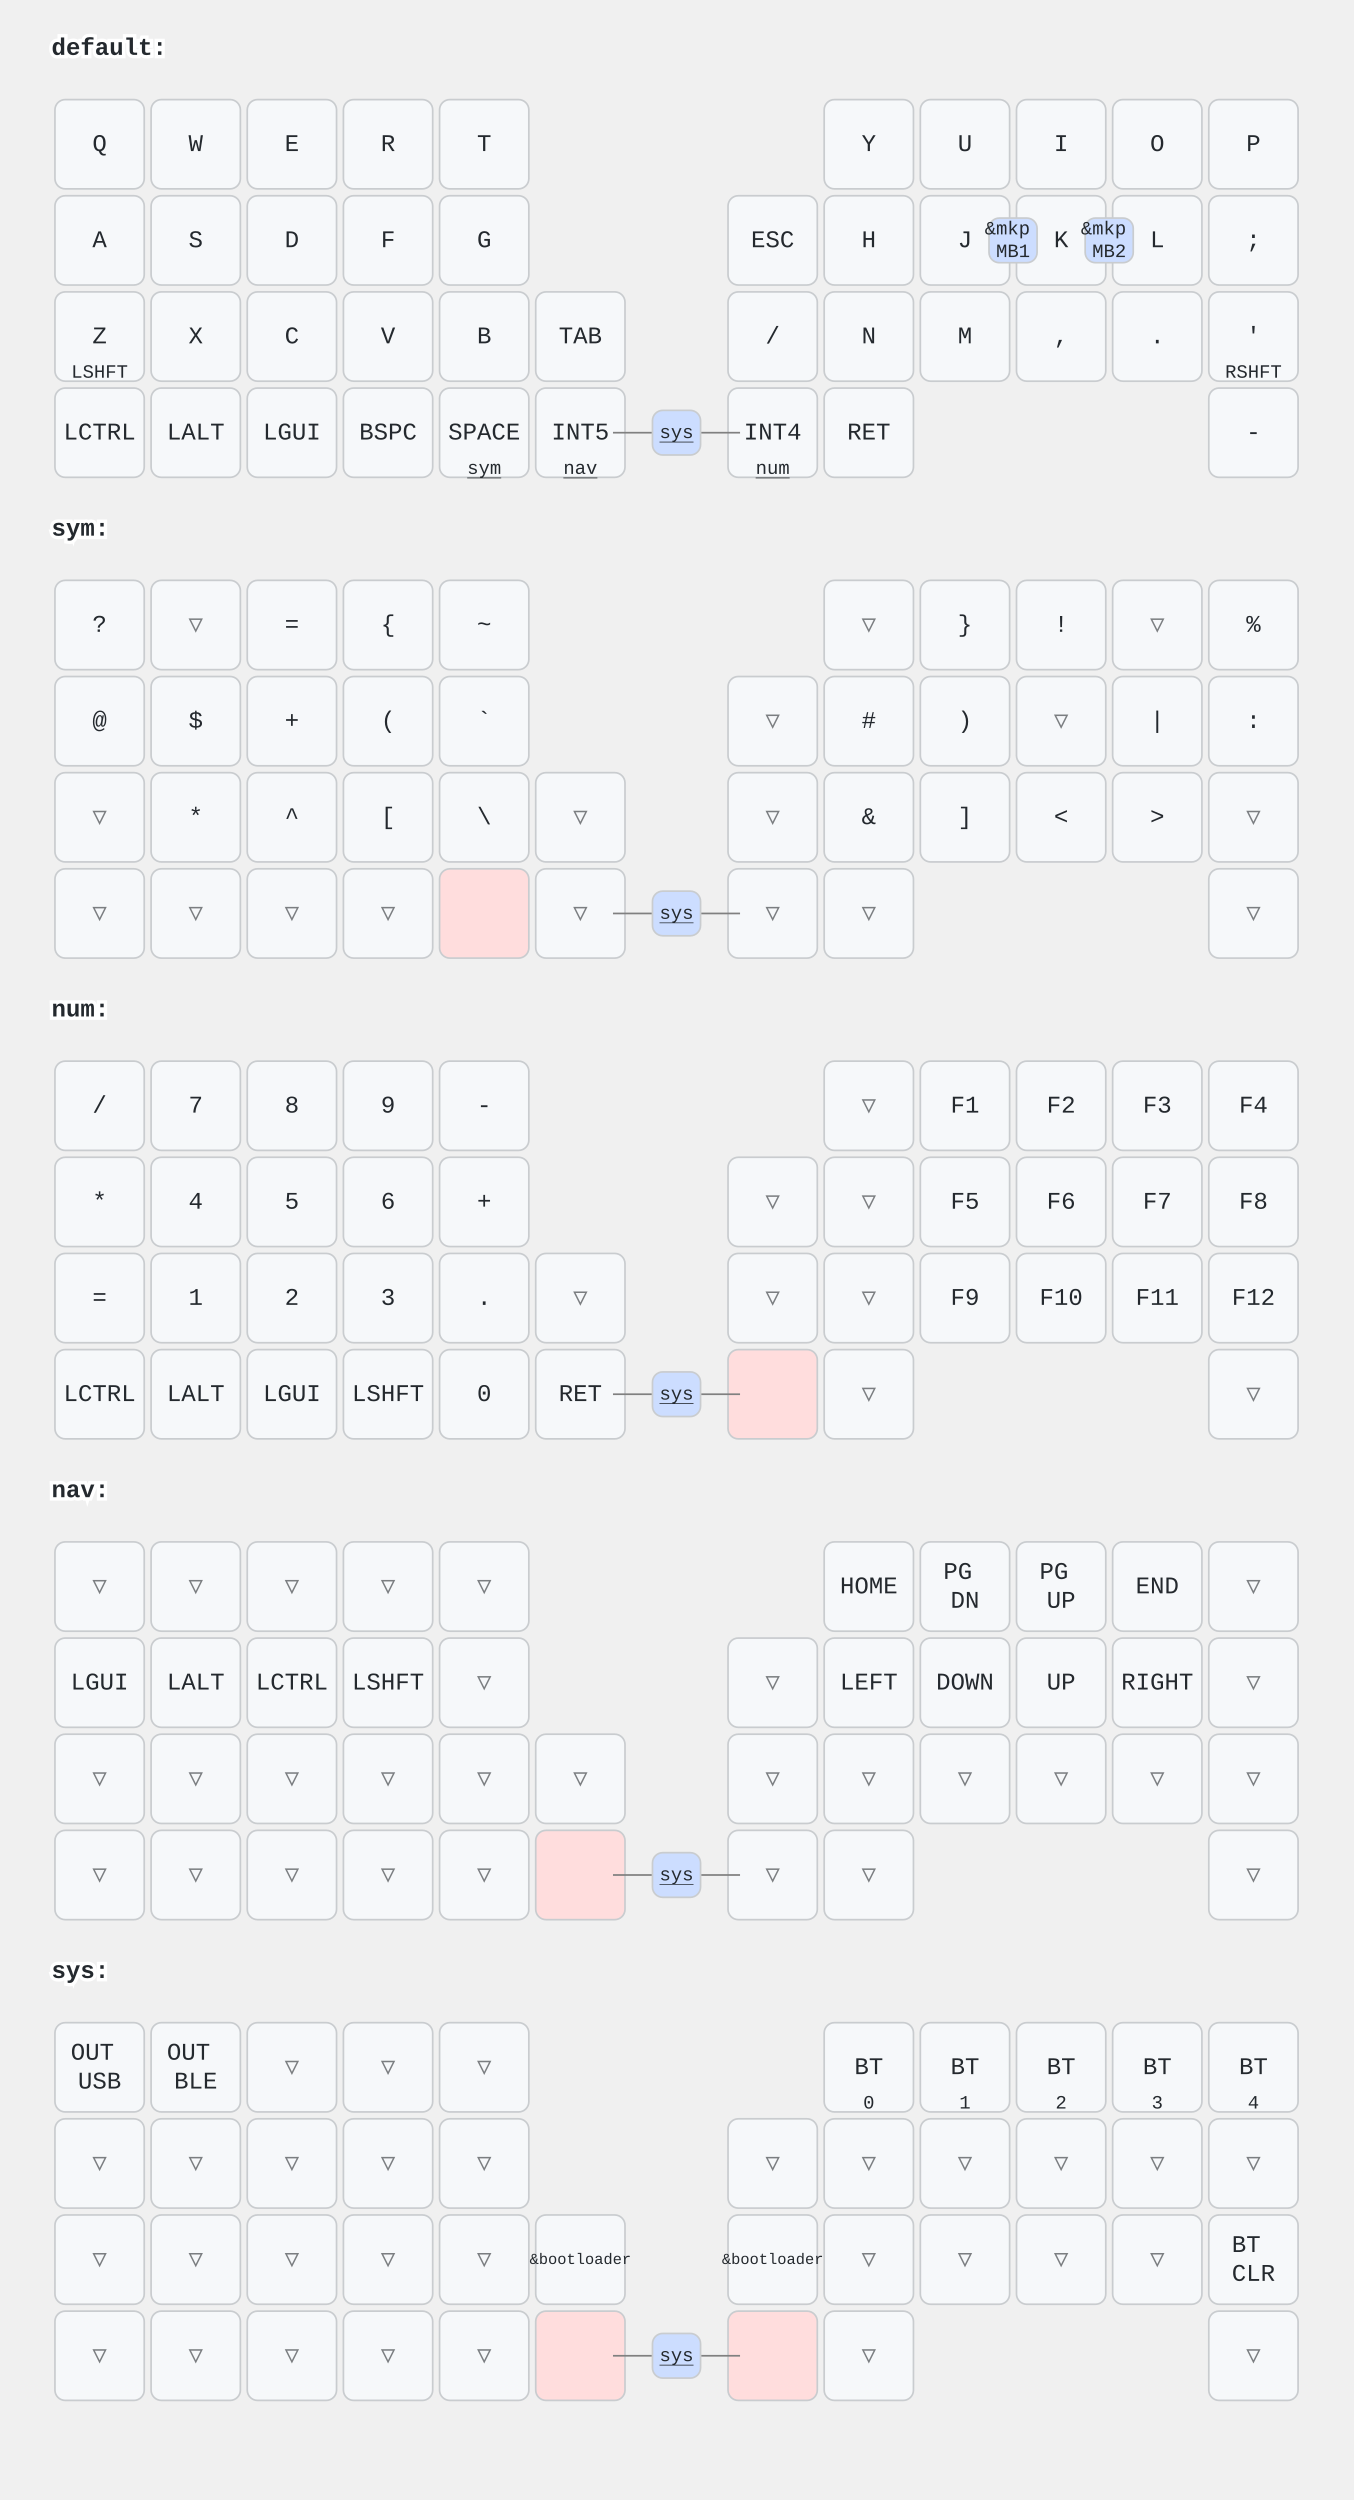
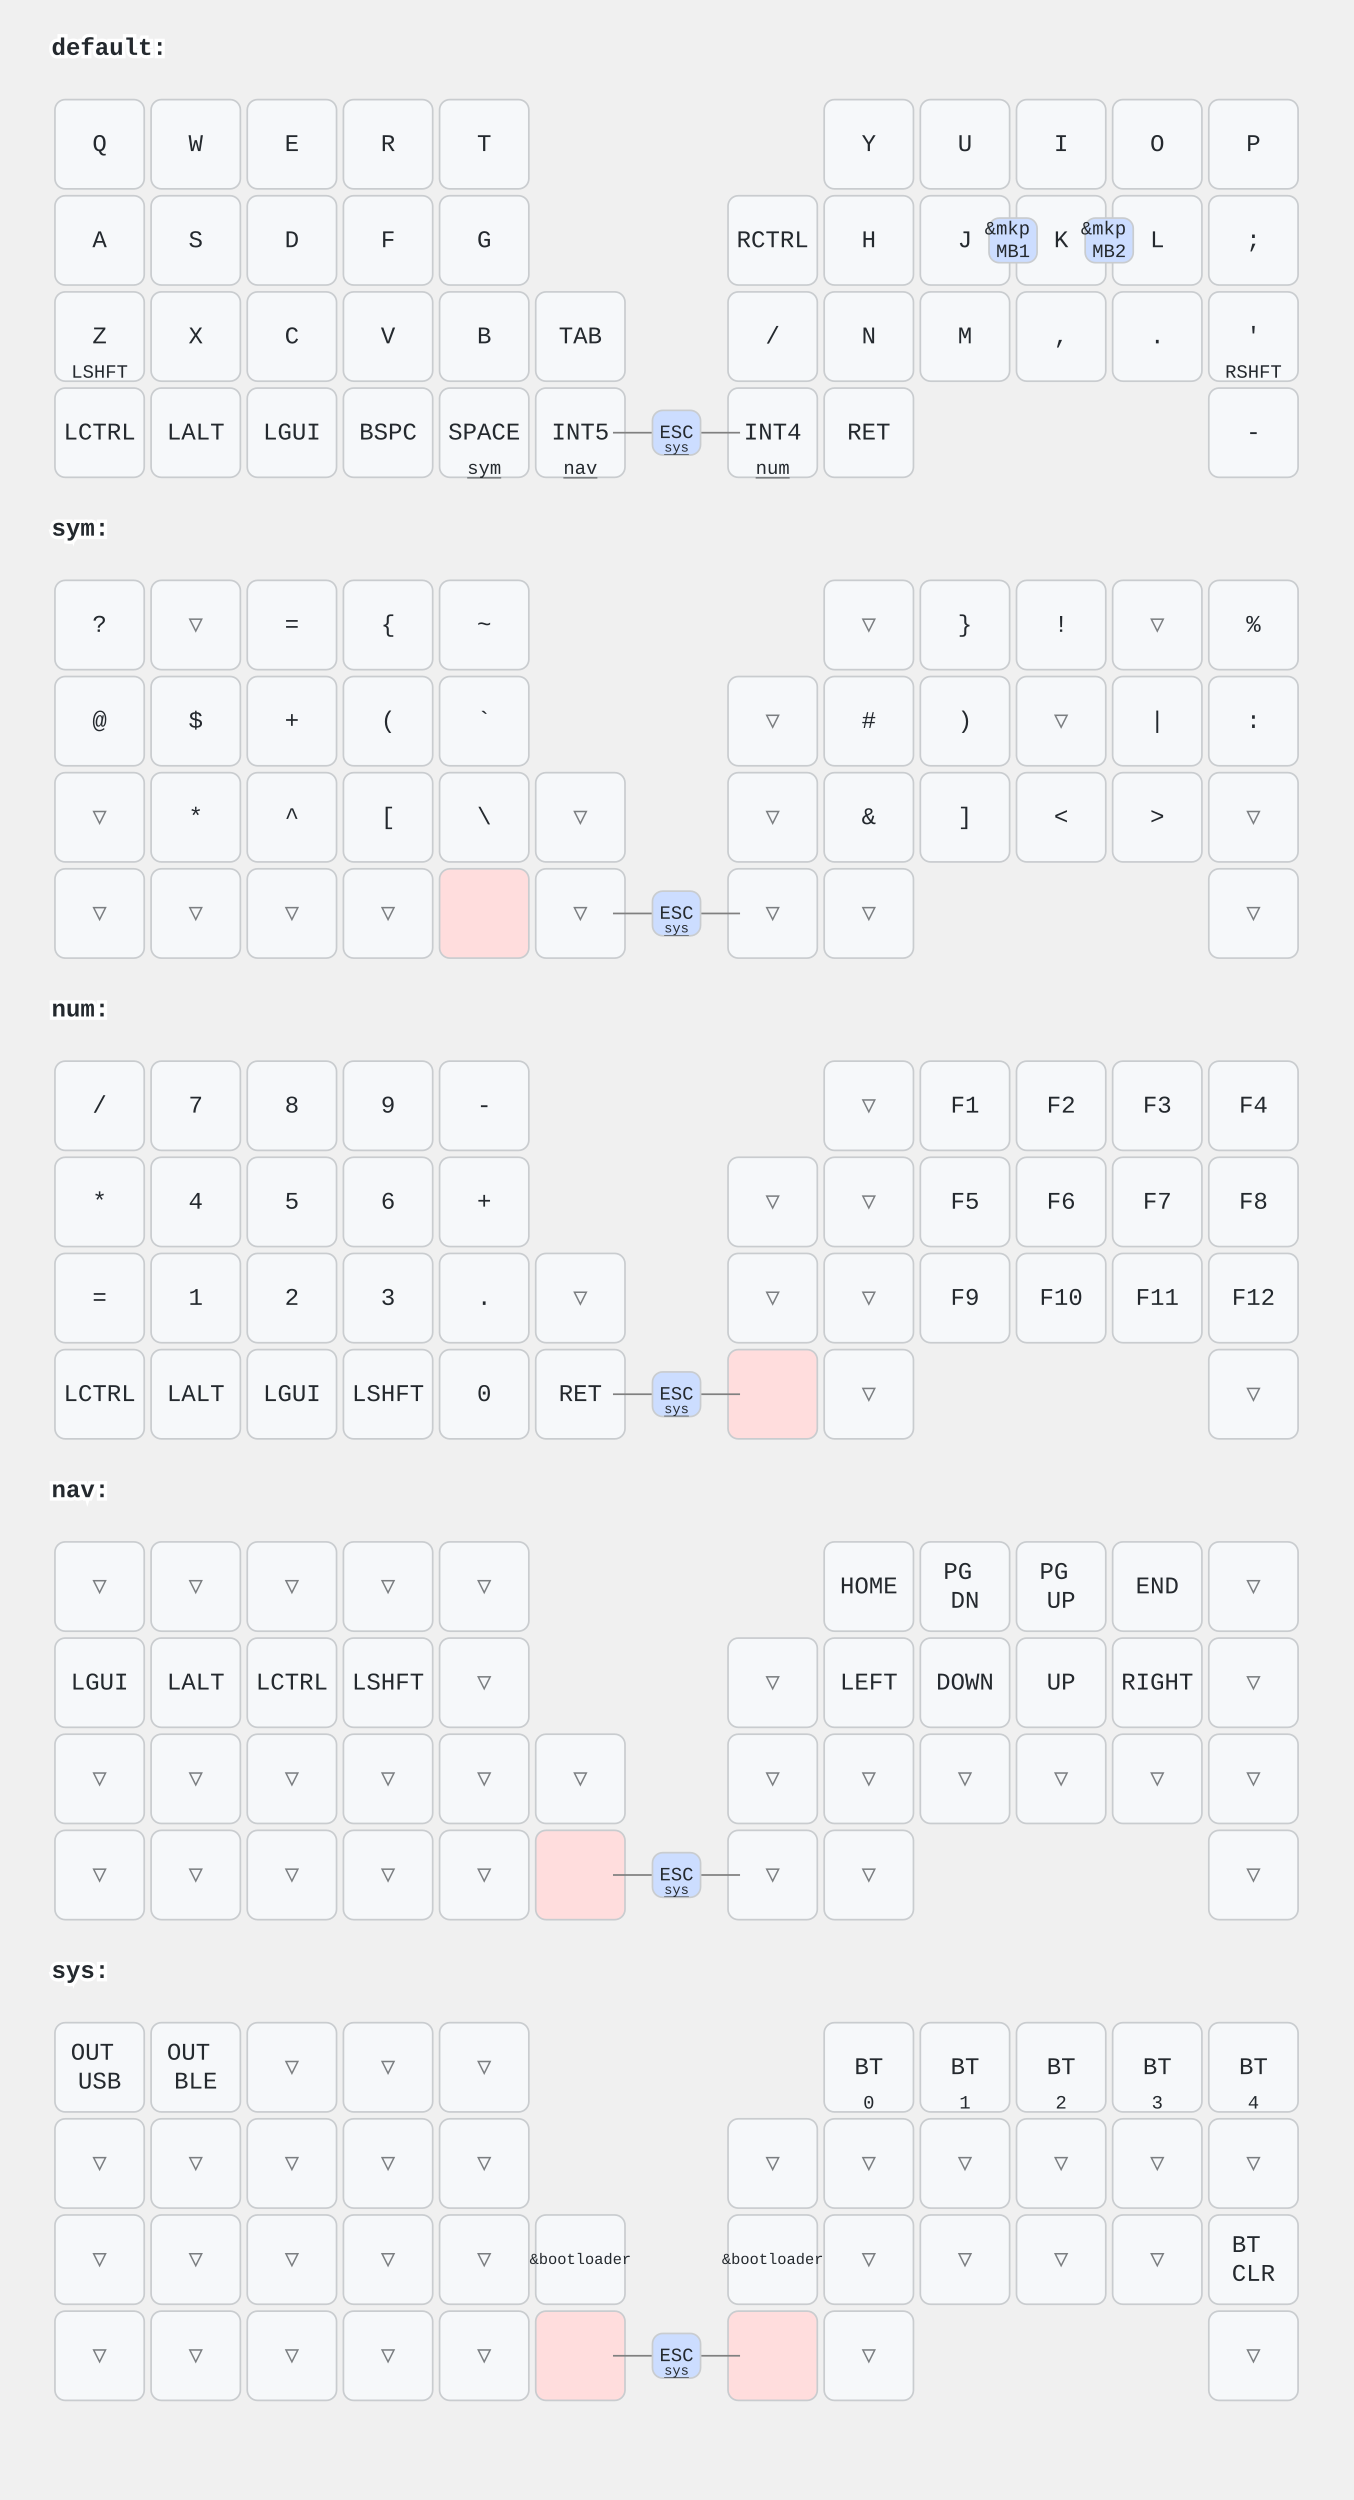
<svg xmlns="http://www.w3.org/2000/svg" width="788" height="1456" viewBox="0 0 788 1456" class="keymap">
  <style>/* inherit to force styles through use tags */
svg path {
    fill: inherit;
}

/* font and background color specifications */
svg.keymap {
    font-family: SFMono-Regular,Consolas,Liberation Mono,Menlo,monospace;
    font-size: 14px;
    font-kerning: normal;
    text-rendering: optimizeLegibility;
    fill: #24292e;
}

/* default key styling */
rect.key {
    fill: #f6f8fa;
}

rect.key, rect.combo {
    stroke: #c9cccf;
    stroke-width: 1;
}

/* default key side styling, only used is draw_key_sides is set */
rect.side {
    filter: brightness(90%);
}

/* color accent for combo boxes */
rect.combo, rect.combo-separate {
    fill: #cdf;
}

/* color accent for held keys */
rect.held, rect.combo.held {
    fill: #fdd;
}

/* color accent for ghost (optional) keys */
rect.ghost, rect.combo.ghost {
    stroke-dasharray: 4, 4;
    stroke-width: 2;
}

text {
    text-anchor: middle;
    dominant-baseline: middle;
}

/* styling for layer labels */
text.label {
    font-weight: bold;
    text-anchor: start;
    stroke: white;
    stroke-width: 4;
    paint-order: stroke;
}

/* styling for optional footer */
text.footer {
    text-anchor: end;
    dominant-baseline: auto;
    stroke: white;
    stroke-width: 4;
    paint-order: stroke;
}

/* styling for combo tap, and key non-tap label text */
text.combo, text.hold, text.shifted, text.left, text.right, text.tl, text.tr, text.bl, text.br {
    font-size: 11px;
}

text.hold, text.bl, text.br {
    text-anchor: middle;
    dominant-baseline: auto;
}

text.shifted, text.tl, text.tr {
    text-anchor: middle;
    dominant-baseline: hanging;
}

text.left, text.tl, text.bl {
    text-anchor: start;
}

text.right, text.tr, text.br {
    text-anchor: end;
}

text.layer-activator {
    text-decoration: underline;
}

/* styling for hold/shifted label text in combo box */
text.combo.hold, text.combo.shifted, text.combo.left, text.combo.right {
    font-size: 8px;
}

/* lighter symbol for transparent keys */
text.trans {
    fill: #7b7e81;
}

/* styling for combo dendrons */
path.combo {
    stroke-width: 1;
    stroke: gray;
    fill: none;
}

/* Start Tabler Icons Cleanup */
/* cannot use height/width with glyphs */
.icon-tabler &gt; path {
    fill: inherit;
    stroke: inherit;
    stroke-width: 2;
}
/* hide tabler's default box */
.icon-tabler &gt; path[stroke="none"][fill="none"] {
    visibility: hidden;
}
/* End Tabler Icons Cleanup */
</style>
  <g transform="translate(30, 0)" class="layer-default">
    <text x="0" y="28" class="label" id="default">default:</text>
    <g transform="translate(0, 56)">
      <g transform="translate(28, 28)" class="key keypos-0">
        <rect rx="6" ry="6" x="-26" y="-26" width="52" height="52" class="key" />
        <text x="0" y="0" class="key tap">Q</text>
      </g>
      <g transform="translate(84, 28)" class="key keypos-1">
        <rect rx="6" ry="6" x="-26" y="-26" width="52" height="52" class="key" />
        <text x="0" y="0" class="key tap">W</text>
      </g>
      <g transform="translate(140, 28)" class="key keypos-2">
        <rect rx="6" ry="6" x="-26" y="-26" width="52" height="52" class="key" />
        <text x="0" y="0" class="key tap">E</text>
      </g>
      <g transform="translate(196, 28)" class="key keypos-3">
        <rect rx="6" ry="6" x="-26" y="-26" width="52" height="52" class="key" />
        <text x="0" y="0" class="key tap">R</text>
      </g>
      <g transform="translate(252, 28)" class="key keypos-4">
        <rect rx="6" ry="6" x="-26" y="-26" width="52" height="52" class="key" />
        <text x="0" y="0" class="key tap">T</text>
      </g>
      <g transform="translate(476, 28)" class="key keypos-5">
        <rect rx="6" ry="6" x="-26" y="-26" width="52" height="52" class="key" />
        <text x="0" y="0" class="key tap">Y</text>
      </g>
      <g transform="translate(532, 28)" class="key keypos-6">
        <rect rx="6" ry="6" x="-26" y="-26" width="52" height="52" class="key" />
        <text x="0" y="0" class="key tap">U</text>
      </g>
      <g transform="translate(588, 28)" class="key keypos-7">
        <rect rx="6" ry="6" x="-26" y="-26" width="52" height="52" class="key" />
        <text x="0" y="0" class="key tap">I</text>
      </g>
      <g transform="translate(644, 28)" class="key keypos-8">
        <rect rx="6" ry="6" x="-26" y="-26" width="52" height="52" class="key" />
        <text x="0" y="0" class="key tap">O</text>
      </g>
      <g transform="translate(700, 28)" class="key keypos-9">
        <rect rx="6" ry="6" x="-26" y="-26" width="52" height="52" class="key" />
        <text x="0" y="0" class="key tap">P</text>
      </g>
      <g transform="translate(28, 84)" class="key keypos-10">
        <rect rx="6" ry="6" x="-26" y="-26" width="52" height="52" class="key" />
        <text x="0" y="0" class="key tap">A</text>
      </g>
      <g transform="translate(84, 84)" class="key keypos-11">
        <rect rx="6" ry="6" x="-26" y="-26" width="52" height="52" class="key" />
        <text x="0" y="0" class="key tap">S</text>
      </g>
      <g transform="translate(140, 84)" class="key keypos-12">
        <rect rx="6" ry="6" x="-26" y="-26" width="52" height="52" class="key" />
        <text x="0" y="0" class="key tap">D</text>
      </g>
      <g transform="translate(196, 84)" class="key keypos-13">
        <rect rx="6" ry="6" x="-26" y="-26" width="52" height="52" class="key" />
        <text x="0" y="0" class="key tap">F</text>
      </g>
      <g transform="translate(252, 84)" class="key keypos-14">
        <rect rx="6" ry="6" x="-26" y="-26" width="52" height="52" class="key" />
        <text x="0" y="0" class="key tap">G</text>
      </g>
      <g transform="translate(420, 84)" class="key keypos-15">
        <rect rx="6" ry="6" x="-26" y="-26" width="52" height="52" class="key" />
-         <text x="0" y="0" class="key tap">ESC</text>
+         <text x="0" y="0" class="key tap">RCTRL</text>
      </g>
      <g transform="translate(476, 84)" class="key keypos-16">
        <rect rx="6" ry="6" x="-26" y="-26" width="52" height="52" class="key" />
        <text x="0" y="0" class="key tap">H</text>
      </g>
      <g transform="translate(532, 84)" class="key keypos-17">
        <rect rx="6" ry="6" x="-26" y="-26" width="52" height="52" class="key" />
        <text x="0" y="0" class="key tap">J</text>
      </g>
      <g transform="translate(588, 84)" class="key keypos-18">
        <rect rx="6" ry="6" x="-26" y="-26" width="52" height="52" class="key" />
        <text x="0" y="0" class="key tap">K</text>
      </g>
      <g transform="translate(644, 84)" class="key keypos-19">
        <rect rx="6" ry="6" x="-26" y="-26" width="52" height="52" class="key" />
        <text x="0" y="0" class="key tap">L</text>
      </g>
      <g transform="translate(700, 84)" class="key keypos-20">
        <rect rx="6" ry="6" x="-26" y="-26" width="52" height="52" class="key" />
        <text x="0" y="0" class="key tap">;</text>
      </g>
      <g transform="translate(28, 140)" class="key keypos-21">
        <rect rx="6" ry="6" x="-26" y="-26" width="52" height="52" class="key" />
        <text x="0" y="0" class="key tap">Z</text>
        <text x="0" y="24" class="key hold">LSHFT</text>
      </g>
      <g transform="translate(84, 140)" class="key keypos-22">
        <rect rx="6" ry="6" x="-26" y="-26" width="52" height="52" class="key" />
        <text x="0" y="0" class="key tap">X</text>
      </g>
      <g transform="translate(140, 140)" class="key keypos-23">
        <rect rx="6" ry="6" x="-26" y="-26" width="52" height="52" class="key" />
        <text x="0" y="0" class="key tap">C</text>
      </g>
      <g transform="translate(196, 140)" class="key keypos-24">
        <rect rx="6" ry="6" x="-26" y="-26" width="52" height="52" class="key" />
        <text x="0" y="0" class="key tap">V</text>
      </g>
      <g transform="translate(252, 140)" class="key keypos-25">
        <rect rx="6" ry="6" x="-26" y="-26" width="52" height="52" class="key" />
        <text x="0" y="0" class="key tap">B</text>
      </g>
      <g transform="translate(308, 140)" class="key keypos-26">
        <rect rx="6" ry="6" x="-26" y="-26" width="52" height="52" class="key" />
        <text x="0" y="0" class="key tap">TAB</text>
      </g>
      <g transform="translate(420, 140)" class="key keypos-27">
        <rect rx="6" ry="6" x="-26" y="-26" width="52" height="52" class="key" />
        <text x="0" y="0" class="key tap">/</text>
      </g>
      <g transform="translate(476, 140)" class="key keypos-28">
        <rect rx="6" ry="6" x="-26" y="-26" width="52" height="52" class="key" />
        <text x="0" y="0" class="key tap">N</text>
      </g>
      <g transform="translate(532, 140)" class="key keypos-29">
        <rect rx="6" ry="6" x="-26" y="-26" width="52" height="52" class="key" />
        <text x="0" y="0" class="key tap">M</text>
      </g>
      <g transform="translate(588, 140)" class="key keypos-30">
        <rect rx="6" ry="6" x="-26" y="-26" width="52" height="52" class="key" />
        <text x="0" y="0" class="key tap">,</text>
      </g>
      <g transform="translate(644, 140)" class="key keypos-31">
        <rect rx="6" ry="6" x="-26" y="-26" width="52" height="52" class="key" />
        <text x="0" y="0" class="key tap">.</text>
      </g>
      <g transform="translate(700, 140)" class="key keypos-32">
        <rect rx="6" ry="6" x="-26" y="-26" width="52" height="52" class="key" />
        <text x="0" y="0" class="key tap">'</text>
        <text x="0" y="24" class="key hold">RSHFT</text>
      </g>
      <g transform="translate(28, 196)" class="key keypos-33">
        <rect rx="6" ry="6" x="-26" y="-26" width="52" height="52" class="key" />
        <text x="0" y="0" class="key tap">LCTRL</text>
      </g>
      <g transform="translate(84, 196)" class="key keypos-34">
        <rect rx="6" ry="6" x="-26" y="-26" width="52" height="52" class="key" />
        <text x="0" y="0" class="key tap">LALT</text>
      </g>
      <g transform="translate(140, 196)" class="key keypos-35">
        <rect rx="6" ry="6" x="-26" y="-26" width="52" height="52" class="key" />
        <text x="0" y="0" class="key tap">LGUI</text>
      </g>
      <g transform="translate(196, 196)" class="key keypos-36">
        <rect rx="6" ry="6" x="-26" y="-26" width="52" height="52" class="key" />
        <text x="0" y="0" class="key tap">BSPC</text>
      </g>
      <g transform="translate(252, 196)" class="key keypos-37">
        <rect rx="6" ry="6" x="-26" y="-26" width="52" height="52" class="key" />
        <text x="0" y="0" class="key tap">SPACE</text>
        <a href="#sym">
          <text x="0" y="24" class="key hold layer-activator">sym</text>
        </a>
      </g>
      <g transform="translate(308, 196)" class="key keypos-38">
        <rect rx="6" ry="6" x="-26" y="-26" width="52" height="52" class="key" />
        <text x="0" y="0" class="key tap">INT5</text>
        <a href="#nav">
          <text x="0" y="24" class="key hold layer-activator">nav</text>
        </a>
      </g>
      <g transform="translate(420, 196)" class="key keypos-39">
        <rect rx="6" ry="6" x="-26" y="-26" width="52" height="52" class="key" />
        <text x="0" y="0" class="key tap">INT4</text>
        <a href="#num">
          <text x="0" y="24" class="key hold layer-activator">num</text>
        </a>
      </g>
      <g transform="translate(476, 196)" class="key keypos-40">
        <rect rx="6" ry="6" x="-26" y="-26" width="52" height="52" class="key" />
        <text x="0" y="0" class="key tap">RET</text>
      </g>
      <g transform="translate(700, 196)" class="key keypos-41">
        <rect rx="6" ry="6" x="-26" y="-26" width="52" height="52" class="key" />
        <text x="0" y="0" class="key tap">-</text>
      </g>
      <g class="combo combopos-0">
        <rect rx="6" ry="6" x="546" y="71" width="28" height="26" class="combo" />
        <text x="560" y="84" class="combo tap">
          <tspan x="560" dy="-0.6em">&amp;mkp</tspan>
          <tspan x="560" dy="1.2em">MB1</tspan>
        </text>
      </g>
      <g class="combo combopos-1">
        <rect rx="6" ry="6" x="602" y="71" width="28" height="26" class="combo" />
        <text x="616" y="84" class="combo tap">
          <tspan x="616" dy="-0.6em">&amp;mkp</tspan>
          <tspan x="616" dy="1.2em">MB2</tspan>
        </text>
      </g>
      <g class="combo combopos-2">
        <path d="M364,196 l-37,0" class="combo" />
        <path d="M364,196 l37,0" class="combo" />
        <rect rx="6" ry="6" x="350" y="183" width="28" height="26" class="combo" />
+         <text x="364" y="196" class="combo tap">ESC</text>
        <a href="#sys">
-           <text x="364" y="196" class="combo tap layer-activator">sys</text>
+           <text x="364" y="207" class="combo hold layer-activator">sys</text>
        </a>
      </g>
    </g>
  </g>
  <g transform="translate(30, 280)" class="layer-sym">
    <text x="0" y="28" class="label" id="sym">sym:</text>
    <g transform="translate(0, 56)">
      <g transform="translate(28, 28)" class="key keypos-0">
        <rect rx="6" ry="6" x="-26" y="-26" width="52" height="52" class="key" />
        <text x="0" y="0" class="key tap">?</text>
      </g>
      <g transform="translate(84, 28)" class="key trans keypos-1">
        <rect rx="6" ry="6" x="-26" y="-26" width="52" height="52" class="key trans" />
        <text x="0" y="0" class="key trans tap">▽</text>
      </g>
      <g transform="translate(140, 28)" class="key keypos-2">
        <rect rx="6" ry="6" x="-26" y="-26" width="52" height="52" class="key" />
        <text x="0" y="0" class="key tap">=</text>
      </g>
      <g transform="translate(196, 28)" class="key keypos-3">
        <rect rx="6" ry="6" x="-26" y="-26" width="52" height="52" class="key" />
        <text x="0" y="0" class="key tap">{</text>
      </g>
      <g transform="translate(252, 28)" class="key keypos-4">
        <rect rx="6" ry="6" x="-26" y="-26" width="52" height="52" class="key" />
        <text x="0" y="0" class="key tap">~</text>
      </g>
      <g transform="translate(476, 28)" class="key trans keypos-5">
        <rect rx="6" ry="6" x="-26" y="-26" width="52" height="52" class="key trans" />
        <text x="0" y="0" class="key trans tap">▽</text>
      </g>
      <g transform="translate(532, 28)" class="key keypos-6">
        <rect rx="6" ry="6" x="-26" y="-26" width="52" height="52" class="key" />
        <text x="0" y="0" class="key tap">}</text>
      </g>
      <g transform="translate(588, 28)" class="key keypos-7">
        <rect rx="6" ry="6" x="-26" y="-26" width="52" height="52" class="key" />
        <text x="0" y="0" class="key tap">!</text>
      </g>
      <g transform="translate(644, 28)" class="key trans keypos-8">
        <rect rx="6" ry="6" x="-26" y="-26" width="52" height="52" class="key trans" />
        <text x="0" y="0" class="key trans tap">▽</text>
      </g>
      <g transform="translate(700, 28)" class="key keypos-9">
        <rect rx="6" ry="6" x="-26" y="-26" width="52" height="52" class="key" />
        <text x="0" y="0" class="key tap">%</text>
      </g>
      <g transform="translate(28, 84)" class="key keypos-10">
        <rect rx="6" ry="6" x="-26" y="-26" width="52" height="52" class="key" />
        <text x="0" y="0" class="key tap">@</text>
      </g>
      <g transform="translate(84, 84)" class="key keypos-11">
        <rect rx="6" ry="6" x="-26" y="-26" width="52" height="52" class="key" />
        <text x="0" y="0" class="key tap">$</text>
      </g>
      <g transform="translate(140, 84)" class="key keypos-12">
        <rect rx="6" ry="6" x="-26" y="-26" width="52" height="52" class="key" />
        <text x="0" y="0" class="key tap">+</text>
      </g>
      <g transform="translate(196, 84)" class="key keypos-13">
        <rect rx="6" ry="6" x="-26" y="-26" width="52" height="52" class="key" />
        <text x="0" y="0" class="key tap">(</text>
      </g>
      <g transform="translate(252, 84)" class="key keypos-14">
        <rect rx="6" ry="6" x="-26" y="-26" width="52" height="52" class="key" />
        <text x="0" y="0" class="key tap">`</text>
      </g>
      <g transform="translate(420, 84)" class="key trans keypos-15">
        <rect rx="6" ry="6" x="-26" y="-26" width="52" height="52" class="key trans" />
        <text x="0" y="0" class="key trans tap">▽</text>
      </g>
      <g transform="translate(476, 84)" class="key keypos-16">
        <rect rx="6" ry="6" x="-26" y="-26" width="52" height="52" class="key" />
        <text x="0" y="0" class="key tap">#</text>
      </g>
      <g transform="translate(532, 84)" class="key keypos-17">
        <rect rx="6" ry="6" x="-26" y="-26" width="52" height="52" class="key" />
        <text x="0" y="0" class="key tap">)</text>
      </g>
      <g transform="translate(588, 84)" class="key trans keypos-18">
        <rect rx="6" ry="6" x="-26" y="-26" width="52" height="52" class="key trans" />
        <text x="0" y="0" class="key trans tap">▽</text>
      </g>
      <g transform="translate(644, 84)" class="key keypos-19">
        <rect rx="6" ry="6" x="-26" y="-26" width="52" height="52" class="key" />
        <text x="0" y="0" class="key tap">|</text>
      </g>
      <g transform="translate(700, 84)" class="key keypos-20">
        <rect rx="6" ry="6" x="-26" y="-26" width="52" height="52" class="key" />
        <text x="0" y="0" class="key tap">:</text>
      </g>
      <g transform="translate(28, 140)" class="key trans keypos-21">
        <rect rx="6" ry="6" x="-26" y="-26" width="52" height="52" class="key trans" />
        <text x="0" y="0" class="key trans tap">▽</text>
      </g>
      <g transform="translate(84, 140)" class="key keypos-22">
        <rect rx="6" ry="6" x="-26" y="-26" width="52" height="52" class="key" />
        <text x="0" y="0" class="key tap">*</text>
      </g>
      <g transform="translate(140, 140)" class="key keypos-23">
        <rect rx="6" ry="6" x="-26" y="-26" width="52" height="52" class="key" />
        <text x="0" y="0" class="key tap">^</text>
      </g>
      <g transform="translate(196, 140)" class="key keypos-24">
        <rect rx="6" ry="6" x="-26" y="-26" width="52" height="52" class="key" />
        <text x="0" y="0" class="key tap">[</text>
      </g>
      <g transform="translate(252, 140)" class="key keypos-25">
        <rect rx="6" ry="6" x="-26" y="-26" width="52" height="52" class="key" />
        <text x="0" y="0" class="key tap">\</text>
      </g>
      <g transform="translate(308, 140)" class="key trans keypos-26">
        <rect rx="6" ry="6" x="-26" y="-26" width="52" height="52" class="key trans" />
        <text x="0" y="0" class="key trans tap">▽</text>
      </g>
      <g transform="translate(420, 140)" class="key trans keypos-27">
        <rect rx="6" ry="6" x="-26" y="-26" width="52" height="52" class="key trans" />
        <text x="0" y="0" class="key trans tap">▽</text>
      </g>
      <g transform="translate(476, 140)" class="key keypos-28">
        <rect rx="6" ry="6" x="-26" y="-26" width="52" height="52" class="key" />
        <text x="0" y="0" class="key tap">&amp;</text>
      </g>
      <g transform="translate(532, 140)" class="key keypos-29">
        <rect rx="6" ry="6" x="-26" y="-26" width="52" height="52" class="key" />
        <text x="0" y="0" class="key tap">]</text>
      </g>
      <g transform="translate(588, 140)" class="key keypos-30">
        <rect rx="6" ry="6" x="-26" y="-26" width="52" height="52" class="key" />
        <text x="0" y="0" class="key tap">&lt;</text>
      </g>
      <g transform="translate(644, 140)" class="key keypos-31">
        <rect rx="6" ry="6" x="-26" y="-26" width="52" height="52" class="key" />
        <text x="0" y="0" class="key tap">&gt;</text>
      </g>
      <g transform="translate(700, 140)" class="key trans keypos-32">
        <rect rx="6" ry="6" x="-26" y="-26" width="52" height="52" class="key trans" />
        <text x="0" y="0" class="key trans tap">▽</text>
      </g>
      <g transform="translate(28, 196)" class="key trans keypos-33">
        <rect rx="6" ry="6" x="-26" y="-26" width="52" height="52" class="key trans" />
        <text x="0" y="0" class="key trans tap">▽</text>
      </g>
      <g transform="translate(84, 196)" class="key trans keypos-34">
        <rect rx="6" ry="6" x="-26" y="-26" width="52" height="52" class="key trans" />
        <text x="0" y="0" class="key trans tap">▽</text>
      </g>
      <g transform="translate(140, 196)" class="key trans keypos-35">
        <rect rx="6" ry="6" x="-26" y="-26" width="52" height="52" class="key trans" />
        <text x="0" y="0" class="key trans tap">▽</text>
      </g>
      <g transform="translate(196, 196)" class="key trans keypos-36">
        <rect rx="6" ry="6" x="-26" y="-26" width="52" height="52" class="key trans" />
        <text x="0" y="0" class="key trans tap">▽</text>
      </g>
      <g transform="translate(252, 196)" class="key held keypos-37">
        <rect rx="6" ry="6" x="-26" y="-26" width="52" height="52" class="key held" />
      </g>
      <g transform="translate(308, 196)" class="key trans keypos-38">
        <rect rx="6" ry="6" x="-26" y="-26" width="52" height="52" class="key trans" />
        <text x="0" y="0" class="key trans tap">▽</text>
      </g>
      <g transform="translate(420, 196)" class="key trans keypos-39">
        <rect rx="6" ry="6" x="-26" y="-26" width="52" height="52" class="key trans" />
        <text x="0" y="0" class="key trans tap">▽</text>
      </g>
      <g transform="translate(476, 196)" class="key trans keypos-40">
        <rect rx="6" ry="6" x="-26" y="-26" width="52" height="52" class="key trans" />
        <text x="0" y="0" class="key trans tap">▽</text>
      </g>
      <g transform="translate(700, 196)" class="key trans keypos-41">
        <rect rx="6" ry="6" x="-26" y="-26" width="52" height="52" class="key trans" />
        <text x="0" y="0" class="key trans tap">▽</text>
      </g>
      <g class="combo combopos-0">
        <path d="M364,196 l-37,0" class="combo" />
        <path d="M364,196 l37,0" class="combo" />
        <rect rx="6" ry="6" x="350" y="183" width="28" height="26" class="combo" />
+         <text x="364" y="196" class="combo tap">ESC</text>
        <a href="#sys">
-           <text x="364" y="196" class="combo tap layer-activator">sys</text>
+           <text x="364" y="207" class="combo hold layer-activator">sys</text>
        </a>
      </g>
    </g>
  </g>
  <g transform="translate(30, 560)" class="layer-num">
    <text x="0" y="28" class="label" id="num">num:</text>
    <g transform="translate(0, 56)">
      <g transform="translate(28, 28)" class="key keypos-0">
        <rect rx="6" ry="6" x="-26" y="-26" width="52" height="52" class="key" />
        <text x="0" y="0" class="key tap">/</text>
      </g>
      <g transform="translate(84, 28)" class="key keypos-1">
        <rect rx="6" ry="6" x="-26" y="-26" width="52" height="52" class="key" />
        <text x="0" y="0" class="key tap">7</text>
      </g>
      <g transform="translate(140, 28)" class="key keypos-2">
        <rect rx="6" ry="6" x="-26" y="-26" width="52" height="52" class="key" />
        <text x="0" y="0" class="key tap">8</text>
      </g>
      <g transform="translate(196, 28)" class="key keypos-3">
        <rect rx="6" ry="6" x="-26" y="-26" width="52" height="52" class="key" />
        <text x="0" y="0" class="key tap">9</text>
      </g>
      <g transform="translate(252, 28)" class="key keypos-4">
        <rect rx="6" ry="6" x="-26" y="-26" width="52" height="52" class="key" />
        <text x="0" y="0" class="key tap">-</text>
      </g>
      <g transform="translate(476, 28)" class="key trans keypos-5">
        <rect rx="6" ry="6" x="-26" y="-26" width="52" height="52" class="key trans" />
        <text x="0" y="0" class="key trans tap">▽</text>
      </g>
      <g transform="translate(532, 28)" class="key keypos-6">
        <rect rx="6" ry="6" x="-26" y="-26" width="52" height="52" class="key" />
        <text x="0" y="0" class="key tap">F1</text>
      </g>
      <g transform="translate(588, 28)" class="key keypos-7">
        <rect rx="6" ry="6" x="-26" y="-26" width="52" height="52" class="key" />
        <text x="0" y="0" class="key tap">F2</text>
      </g>
      <g transform="translate(644, 28)" class="key keypos-8">
        <rect rx="6" ry="6" x="-26" y="-26" width="52" height="52" class="key" />
        <text x="0" y="0" class="key tap">F3</text>
      </g>
      <g transform="translate(700, 28)" class="key keypos-9">
        <rect rx="6" ry="6" x="-26" y="-26" width="52" height="52" class="key" />
        <text x="0" y="0" class="key tap">F4</text>
      </g>
      <g transform="translate(28, 84)" class="key keypos-10">
        <rect rx="6" ry="6" x="-26" y="-26" width="52" height="52" class="key" />
        <text x="0" y="0" class="key tap">*</text>
      </g>
      <g transform="translate(84, 84)" class="key keypos-11">
        <rect rx="6" ry="6" x="-26" y="-26" width="52" height="52" class="key" />
        <text x="0" y="0" class="key tap">4</text>
      </g>
      <g transform="translate(140, 84)" class="key keypos-12">
        <rect rx="6" ry="6" x="-26" y="-26" width="52" height="52" class="key" />
        <text x="0" y="0" class="key tap">5</text>
      </g>
      <g transform="translate(196, 84)" class="key keypos-13">
        <rect rx="6" ry="6" x="-26" y="-26" width="52" height="52" class="key" />
        <text x="0" y="0" class="key tap">6</text>
      </g>
      <g transform="translate(252, 84)" class="key keypos-14">
        <rect rx="6" ry="6" x="-26" y="-26" width="52" height="52" class="key" />
        <text x="0" y="0" class="key tap">+</text>
      </g>
      <g transform="translate(420, 84)" class="key trans keypos-15">
        <rect rx="6" ry="6" x="-26" y="-26" width="52" height="52" class="key trans" />
        <text x="0" y="0" class="key trans tap">▽</text>
      </g>
      <g transform="translate(476, 84)" class="key trans keypos-16">
        <rect rx="6" ry="6" x="-26" y="-26" width="52" height="52" class="key trans" />
        <text x="0" y="0" class="key trans tap">▽</text>
      </g>
      <g transform="translate(532, 84)" class="key keypos-17">
        <rect rx="6" ry="6" x="-26" y="-26" width="52" height="52" class="key" />
        <text x="0" y="0" class="key tap">F5</text>
      </g>
      <g transform="translate(588, 84)" class="key keypos-18">
        <rect rx="6" ry="6" x="-26" y="-26" width="52" height="52" class="key" />
        <text x="0" y="0" class="key tap">F6</text>
      </g>
      <g transform="translate(644, 84)" class="key keypos-19">
        <rect rx="6" ry="6" x="-26" y="-26" width="52" height="52" class="key" />
        <text x="0" y="0" class="key tap">F7</text>
      </g>
      <g transform="translate(700, 84)" class="key keypos-20">
        <rect rx="6" ry="6" x="-26" y="-26" width="52" height="52" class="key" />
        <text x="0" y="0" class="key tap">F8</text>
      </g>
      <g transform="translate(28, 140)" class="key keypos-21">
        <rect rx="6" ry="6" x="-26" y="-26" width="52" height="52" class="key" />
        <text x="0" y="0" class="key tap">=</text>
      </g>
      <g transform="translate(84, 140)" class="key keypos-22">
        <rect rx="6" ry="6" x="-26" y="-26" width="52" height="52" class="key" />
        <text x="0" y="0" class="key tap">1</text>
      </g>
      <g transform="translate(140, 140)" class="key keypos-23">
        <rect rx="6" ry="6" x="-26" y="-26" width="52" height="52" class="key" />
        <text x="0" y="0" class="key tap">2</text>
      </g>
      <g transform="translate(196, 140)" class="key keypos-24">
        <rect rx="6" ry="6" x="-26" y="-26" width="52" height="52" class="key" />
        <text x="0" y="0" class="key tap">3</text>
      </g>
      <g transform="translate(252, 140)" class="key keypos-25">
        <rect rx="6" ry="6" x="-26" y="-26" width="52" height="52" class="key" />
        <text x="0" y="0" class="key tap">.</text>
      </g>
      <g transform="translate(308, 140)" class="key trans keypos-26">
        <rect rx="6" ry="6" x="-26" y="-26" width="52" height="52" class="key trans" />
        <text x="0" y="0" class="key trans tap">▽</text>
      </g>
      <g transform="translate(420, 140)" class="key trans keypos-27">
        <rect rx="6" ry="6" x="-26" y="-26" width="52" height="52" class="key trans" />
        <text x="0" y="0" class="key trans tap">▽</text>
      </g>
      <g transform="translate(476, 140)" class="key trans keypos-28">
        <rect rx="6" ry="6" x="-26" y="-26" width="52" height="52" class="key trans" />
        <text x="0" y="0" class="key trans tap">▽</text>
      </g>
      <g transform="translate(532, 140)" class="key keypos-29">
        <rect rx="6" ry="6" x="-26" y="-26" width="52" height="52" class="key" />
        <text x="0" y="0" class="key tap">F9</text>
      </g>
      <g transform="translate(588, 140)" class="key keypos-30">
        <rect rx="6" ry="6" x="-26" y="-26" width="52" height="52" class="key" />
        <text x="0" y="0" class="key tap">F10</text>
      </g>
      <g transform="translate(644, 140)" class="key keypos-31">
        <rect rx="6" ry="6" x="-26" y="-26" width="52" height="52" class="key" />
        <text x="0" y="0" class="key tap">F11</text>
      </g>
      <g transform="translate(700, 140)" class="key keypos-32">
        <rect rx="6" ry="6" x="-26" y="-26" width="52" height="52" class="key" />
        <text x="0" y="0" class="key tap">F12</text>
      </g>
      <g transform="translate(28, 196)" class="key keypos-33">
        <rect rx="6" ry="6" x="-26" y="-26" width="52" height="52" class="key" />
        <text x="0" y="0" class="key tap">LCTRL</text>
      </g>
      <g transform="translate(84, 196)" class="key keypos-34">
        <rect rx="6" ry="6" x="-26" y="-26" width="52" height="52" class="key" />
        <text x="0" y="0" class="key tap">LALT</text>
      </g>
      <g transform="translate(140, 196)" class="key keypos-35">
        <rect rx="6" ry="6" x="-26" y="-26" width="52" height="52" class="key" />
        <text x="0" y="0" class="key tap">LGUI</text>
      </g>
      <g transform="translate(196, 196)" class="key keypos-36">
        <rect rx="6" ry="6" x="-26" y="-26" width="52" height="52" class="key" />
        <text x="0" y="0" class="key tap">LSHFT</text>
      </g>
      <g transform="translate(252, 196)" class="key keypos-37">
        <rect rx="6" ry="6" x="-26" y="-26" width="52" height="52" class="key" />
        <text x="0" y="0" class="key tap">0</text>
      </g>
      <g transform="translate(308, 196)" class="key keypos-38">
        <rect rx="6" ry="6" x="-26" y="-26" width="52" height="52" class="key" />
        <text x="0" y="0" class="key tap">RET</text>
      </g>
      <g transform="translate(420, 196)" class="key held keypos-39">
        <rect rx="6" ry="6" x="-26" y="-26" width="52" height="52" class="key held" />
      </g>
      <g transform="translate(476, 196)" class="key trans keypos-40">
        <rect rx="6" ry="6" x="-26" y="-26" width="52" height="52" class="key trans" />
        <text x="0" y="0" class="key trans tap">▽</text>
      </g>
      <g transform="translate(700, 196)" class="key trans keypos-41">
        <rect rx="6" ry="6" x="-26" y="-26" width="52" height="52" class="key trans" />
        <text x="0" y="0" class="key trans tap">▽</text>
      </g>
      <g class="combo combopos-0">
        <path d="M364,196 l-37,0" class="combo" />
        <path d="M364,196 l37,0" class="combo" />
        <rect rx="6" ry="6" x="350" y="183" width="28" height="26" class="combo" />
+         <text x="364" y="196" class="combo tap">ESC</text>
        <a href="#sys">
-           <text x="364" y="196" class="combo tap layer-activator">sys</text>
+           <text x="364" y="207" class="combo hold layer-activator">sys</text>
        </a>
      </g>
    </g>
  </g>
  <g transform="translate(30, 840)" class="layer-nav">
    <text x="0" y="28" class="label" id="nav">nav:</text>
    <g transform="translate(0, 56)">
      <g transform="translate(28, 28)" class="key trans keypos-0">
        <rect rx="6" ry="6" x="-26" y="-26" width="52" height="52" class="key trans" />
        <text x="0" y="0" class="key trans tap">▽</text>
      </g>
      <g transform="translate(84, 28)" class="key trans keypos-1">
        <rect rx="6" ry="6" x="-26" y="-26" width="52" height="52" class="key trans" />
        <text x="0" y="0" class="key trans tap">▽</text>
      </g>
      <g transform="translate(140, 28)" class="key trans keypos-2">
        <rect rx="6" ry="6" x="-26" y="-26" width="52" height="52" class="key trans" />
        <text x="0" y="0" class="key trans tap">▽</text>
      </g>
      <g transform="translate(196, 28)" class="key trans keypos-3">
        <rect rx="6" ry="6" x="-26" y="-26" width="52" height="52" class="key trans" />
        <text x="0" y="0" class="key trans tap">▽</text>
      </g>
      <g transform="translate(252, 28)" class="key trans keypos-4">
        <rect rx="6" ry="6" x="-26" y="-26" width="52" height="52" class="key trans" />
        <text x="0" y="0" class="key trans tap">▽</text>
      </g>
      <g transform="translate(476, 28)" class="key keypos-5">
        <rect rx="6" ry="6" x="-26" y="-26" width="52" height="52" class="key" />
        <text x="0" y="0" class="key tap">HOME</text>
      </g>
      <g transform="translate(532, 28)" class="key keypos-6">
        <rect rx="6" ry="6" x="-26" y="-26" width="52" height="52" class="key" />
        <text x="0" y="0" class="key tap">
          <tspan x="0" dy="-0.6em">PG</tspan>
          <tspan x="0" dy="1.2em">DN</tspan>
        </text>
      </g>
      <g transform="translate(588, 28)" class="key keypos-7">
        <rect rx="6" ry="6" x="-26" y="-26" width="52" height="52" class="key" />
        <text x="0" y="0" class="key tap">
          <tspan x="0" dy="-0.6em">PG</tspan>
          <tspan x="0" dy="1.2em">UP</tspan>
        </text>
      </g>
      <g transform="translate(644, 28)" class="key keypos-8">
        <rect rx="6" ry="6" x="-26" y="-26" width="52" height="52" class="key" />
        <text x="0" y="0" class="key tap">END</text>
      </g>
      <g transform="translate(700, 28)" class="key trans keypos-9">
        <rect rx="6" ry="6" x="-26" y="-26" width="52" height="52" class="key trans" />
        <text x="0" y="0" class="key trans tap">▽</text>
      </g>
      <g transform="translate(28, 84)" class="key keypos-10">
        <rect rx="6" ry="6" x="-26" y="-26" width="52" height="52" class="key" />
        <text x="0" y="0" class="key tap">LGUI</text>
      </g>
      <g transform="translate(84, 84)" class="key keypos-11">
        <rect rx="6" ry="6" x="-26" y="-26" width="52" height="52" class="key" />
        <text x="0" y="0" class="key tap">LALT</text>
      </g>
      <g transform="translate(140, 84)" class="key keypos-12">
        <rect rx="6" ry="6" x="-26" y="-26" width="52" height="52" class="key" />
        <text x="0" y="0" class="key tap">LCTRL</text>
      </g>
      <g transform="translate(196, 84)" class="key keypos-13">
        <rect rx="6" ry="6" x="-26" y="-26" width="52" height="52" class="key" />
        <text x="0" y="0" class="key tap">LSHFT</text>
      </g>
      <g transform="translate(252, 84)" class="key trans keypos-14">
        <rect rx="6" ry="6" x="-26" y="-26" width="52" height="52" class="key trans" />
        <text x="0" y="0" class="key trans tap">▽</text>
      </g>
      <g transform="translate(420, 84)" class="key trans keypos-15">
        <rect rx="6" ry="6" x="-26" y="-26" width="52" height="52" class="key trans" />
        <text x="0" y="0" class="key trans tap">▽</text>
      </g>
      <g transform="translate(476, 84)" class="key keypos-16">
        <rect rx="6" ry="6" x="-26" y="-26" width="52" height="52" class="key" />
        <text x="0" y="0" class="key tap">LEFT</text>
      </g>
      <g transform="translate(532, 84)" class="key keypos-17">
        <rect rx="6" ry="6" x="-26" y="-26" width="52" height="52" class="key" />
        <text x="0" y="0" class="key tap">DOWN</text>
      </g>
      <g transform="translate(588, 84)" class="key keypos-18">
        <rect rx="6" ry="6" x="-26" y="-26" width="52" height="52" class="key" />
        <text x="0" y="0" class="key tap">UP</text>
      </g>
      <g transform="translate(644, 84)" class="key keypos-19">
        <rect rx="6" ry="6" x="-26" y="-26" width="52" height="52" class="key" />
        <text x="0" y="0" class="key tap">RIGHT</text>
      </g>
      <g transform="translate(700, 84)" class="key trans keypos-20">
        <rect rx="6" ry="6" x="-26" y="-26" width="52" height="52" class="key trans" />
        <text x="0" y="0" class="key trans tap">▽</text>
      </g>
      <g transform="translate(28, 140)" class="key trans keypos-21">
        <rect rx="6" ry="6" x="-26" y="-26" width="52" height="52" class="key trans" />
        <text x="0" y="0" class="key trans tap">▽</text>
      </g>
      <g transform="translate(84, 140)" class="key trans keypos-22">
        <rect rx="6" ry="6" x="-26" y="-26" width="52" height="52" class="key trans" />
        <text x="0" y="0" class="key trans tap">▽</text>
      </g>
      <g transform="translate(140, 140)" class="key trans keypos-23">
        <rect rx="6" ry="6" x="-26" y="-26" width="52" height="52" class="key trans" />
        <text x="0" y="0" class="key trans tap">▽</text>
      </g>
      <g transform="translate(196, 140)" class="key trans keypos-24">
        <rect rx="6" ry="6" x="-26" y="-26" width="52" height="52" class="key trans" />
        <text x="0" y="0" class="key trans tap">▽</text>
      </g>
      <g transform="translate(252, 140)" class="key trans keypos-25">
        <rect rx="6" ry="6" x="-26" y="-26" width="52" height="52" class="key trans" />
        <text x="0" y="0" class="key trans tap">▽</text>
      </g>
      <g transform="translate(308, 140)" class="key trans keypos-26">
        <rect rx="6" ry="6" x="-26" y="-26" width="52" height="52" class="key trans" />
        <text x="0" y="0" class="key trans tap">▽</text>
      </g>
      <g transform="translate(420, 140)" class="key trans keypos-27">
        <rect rx="6" ry="6" x="-26" y="-26" width="52" height="52" class="key trans" />
        <text x="0" y="0" class="key trans tap">▽</text>
      </g>
      <g transform="translate(476, 140)" class="key trans keypos-28">
        <rect rx="6" ry="6" x="-26" y="-26" width="52" height="52" class="key trans" />
        <text x="0" y="0" class="key trans tap">▽</text>
      </g>
      <g transform="translate(532, 140)" class="key trans keypos-29">
        <rect rx="6" ry="6" x="-26" y="-26" width="52" height="52" class="key trans" />
        <text x="0" y="0" class="key trans tap">▽</text>
      </g>
      <g transform="translate(588, 140)" class="key trans keypos-30">
        <rect rx="6" ry="6" x="-26" y="-26" width="52" height="52" class="key trans" />
        <text x="0" y="0" class="key trans tap">▽</text>
      </g>
      <g transform="translate(644, 140)" class="key trans keypos-31">
        <rect rx="6" ry="6" x="-26" y="-26" width="52" height="52" class="key trans" />
        <text x="0" y="0" class="key trans tap">▽</text>
      </g>
      <g transform="translate(700, 140)" class="key trans keypos-32">
        <rect rx="6" ry="6" x="-26" y="-26" width="52" height="52" class="key trans" />
        <text x="0" y="0" class="key trans tap">▽</text>
      </g>
      <g transform="translate(28, 196)" class="key trans keypos-33">
        <rect rx="6" ry="6" x="-26" y="-26" width="52" height="52" class="key trans" />
        <text x="0" y="0" class="key trans tap">▽</text>
      </g>
      <g transform="translate(84, 196)" class="key trans keypos-34">
        <rect rx="6" ry="6" x="-26" y="-26" width="52" height="52" class="key trans" />
        <text x="0" y="0" class="key trans tap">▽</text>
      </g>
      <g transform="translate(140, 196)" class="key trans keypos-35">
        <rect rx="6" ry="6" x="-26" y="-26" width="52" height="52" class="key trans" />
        <text x="0" y="0" class="key trans tap">▽</text>
      </g>
      <g transform="translate(196, 196)" class="key trans keypos-36">
        <rect rx="6" ry="6" x="-26" y="-26" width="52" height="52" class="key trans" />
        <text x="0" y="0" class="key trans tap">▽</text>
      </g>
      <g transform="translate(252, 196)" class="key trans keypos-37">
        <rect rx="6" ry="6" x="-26" y="-26" width="52" height="52" class="key trans" />
        <text x="0" y="0" class="key trans tap">▽</text>
      </g>
      <g transform="translate(308, 196)" class="key held keypos-38">
        <rect rx="6" ry="6" x="-26" y="-26" width="52" height="52" class="key held" />
      </g>
      <g transform="translate(420, 196)" class="key trans keypos-39">
        <rect rx="6" ry="6" x="-26" y="-26" width="52" height="52" class="key trans" />
        <text x="0" y="0" class="key trans tap">▽</text>
      </g>
      <g transform="translate(476, 196)" class="key trans keypos-40">
        <rect rx="6" ry="6" x="-26" y="-26" width="52" height="52" class="key trans" />
        <text x="0" y="0" class="key trans tap">▽</text>
      </g>
      <g transform="translate(700, 196)" class="key trans keypos-41">
        <rect rx="6" ry="6" x="-26" y="-26" width="52" height="52" class="key trans" />
        <text x="0" y="0" class="key trans tap">▽</text>
      </g>
      <g class="combo combopos-0">
        <path d="M364,196 l-37,0" class="combo" />
        <path d="M364,196 l37,0" class="combo" />
        <rect rx="6" ry="6" x="350" y="183" width="28" height="26" class="combo" />
+         <text x="364" y="196" class="combo tap">ESC</text>
        <a href="#sys">
-           <text x="364" y="196" class="combo tap layer-activator">sys</text>
+           <text x="364" y="207" class="combo hold layer-activator">sys</text>
        </a>
      </g>
    </g>
  </g>
  <g transform="translate(30, 1120)" class="layer-sys">
    <text x="0" y="28" class="label" id="sys">sys:</text>
    <g transform="translate(0, 56)">
      <g transform="translate(28, 28)" class="key keypos-0">
        <rect rx="6" ry="6" x="-26" y="-26" width="52" height="52" class="key" />
        <text x="0" y="0" class="key tap">
          <tspan x="0" dy="-0.6em">OUT</tspan>
          <tspan x="0" dy="1.2em">USB</tspan>
        </text>
      </g>
      <g transform="translate(84, 28)" class="key keypos-1">
        <rect rx="6" ry="6" x="-26" y="-26" width="52" height="52" class="key" />
        <text x="0" y="0" class="key tap">
          <tspan x="0" dy="-0.6em">OUT</tspan>
          <tspan x="0" dy="1.2em">BLE</tspan>
        </text>
      </g>
      <g transform="translate(140, 28)" class="key trans keypos-2">
        <rect rx="6" ry="6" x="-26" y="-26" width="52" height="52" class="key trans" />
        <text x="0" y="0" class="key trans tap">▽</text>
      </g>
      <g transform="translate(196, 28)" class="key trans keypos-3">
        <rect rx="6" ry="6" x="-26" y="-26" width="52" height="52" class="key trans" />
        <text x="0" y="0" class="key trans tap">▽</text>
      </g>
      <g transform="translate(252, 28)" class="key trans keypos-4">
        <rect rx="6" ry="6" x="-26" y="-26" width="52" height="52" class="key trans" />
        <text x="0" y="0" class="key trans tap">▽</text>
      </g>
      <g transform="translate(476, 28)" class="key keypos-5">
        <rect rx="6" ry="6" x="-26" y="-26" width="52" height="52" class="key" />
        <text x="0" y="0" class="key tap">BT</text>
        <text x="0" y="24" class="key hold">0</text>
      </g>
      <g transform="translate(532, 28)" class="key keypos-6">
        <rect rx="6" ry="6" x="-26" y="-26" width="52" height="52" class="key" />
        <text x="0" y="0" class="key tap">BT</text>
        <text x="0" y="24" class="key hold">1</text>
      </g>
      <g transform="translate(588, 28)" class="key keypos-7">
        <rect rx="6" ry="6" x="-26" y="-26" width="52" height="52" class="key" />
        <text x="0" y="0" class="key tap">BT</text>
        <text x="0" y="24" class="key hold">2</text>
      </g>
      <g transform="translate(644, 28)" class="key keypos-8">
        <rect rx="6" ry="6" x="-26" y="-26" width="52" height="52" class="key" />
        <text x="0" y="0" class="key tap">BT</text>
        <text x="0" y="24" class="key hold">3</text>
      </g>
      <g transform="translate(700, 28)" class="key keypos-9">
        <rect rx="6" ry="6" x="-26" y="-26" width="52" height="52" class="key" />
        <text x="0" y="0" class="key tap">BT</text>
        <text x="0" y="24" class="key hold">4</text>
      </g>
      <g transform="translate(28, 84)" class="key trans keypos-10">
        <rect rx="6" ry="6" x="-26" y="-26" width="52" height="52" class="key trans" />
        <text x="0" y="0" class="key trans tap">▽</text>
      </g>
      <g transform="translate(84, 84)" class="key trans keypos-11">
        <rect rx="6" ry="6" x="-26" y="-26" width="52" height="52" class="key trans" />
        <text x="0" y="0" class="key trans tap">▽</text>
      </g>
      <g transform="translate(140, 84)" class="key trans keypos-12">
        <rect rx="6" ry="6" x="-26" y="-26" width="52" height="52" class="key trans" />
        <text x="0" y="0" class="key trans tap">▽</text>
      </g>
      <g transform="translate(196, 84)" class="key trans keypos-13">
        <rect rx="6" ry="6" x="-26" y="-26" width="52" height="52" class="key trans" />
        <text x="0" y="0" class="key trans tap">▽</text>
      </g>
      <g transform="translate(252, 84)" class="key trans keypos-14">
        <rect rx="6" ry="6" x="-26" y="-26" width="52" height="52" class="key trans" />
        <text x="0" y="0" class="key trans tap">▽</text>
      </g>
      <g transform="translate(420, 84)" class="key trans keypos-15">
        <rect rx="6" ry="6" x="-26" y="-26" width="52" height="52" class="key trans" />
        <text x="0" y="0" class="key trans tap">▽</text>
      </g>
      <g transform="translate(476, 84)" class="key trans keypos-16">
        <rect rx="6" ry="6" x="-26" y="-26" width="52" height="52" class="key trans" />
        <text x="0" y="0" class="key trans tap">▽</text>
      </g>
      <g transform="translate(532, 84)" class="key trans keypos-17">
        <rect rx="6" ry="6" x="-26" y="-26" width="52" height="52" class="key trans" />
        <text x="0" y="0" class="key trans tap">▽</text>
      </g>
      <g transform="translate(588, 84)" class="key trans keypos-18">
        <rect rx="6" ry="6" x="-26" y="-26" width="52" height="52" class="key trans" />
        <text x="0" y="0" class="key trans tap">▽</text>
      </g>
      <g transform="translate(644, 84)" class="key trans keypos-19">
        <rect rx="6" ry="6" x="-26" y="-26" width="52" height="52" class="key trans" />
        <text x="0" y="0" class="key trans tap">▽</text>
      </g>
      <g transform="translate(700, 84)" class="key trans keypos-20">
        <rect rx="6" ry="6" x="-26" y="-26" width="52" height="52" class="key trans" />
        <text x="0" y="0" class="key trans tap">▽</text>
      </g>
      <g transform="translate(28, 140)" class="key trans keypos-21">
        <rect rx="6" ry="6" x="-26" y="-26" width="52" height="52" class="key trans" />
        <text x="0" y="0" class="key trans tap">▽</text>
      </g>
      <g transform="translate(84, 140)" class="key trans keypos-22">
        <rect rx="6" ry="6" x="-26" y="-26" width="52" height="52" class="key trans" />
        <text x="0" y="0" class="key trans tap">▽</text>
      </g>
      <g transform="translate(140, 140)" class="key trans keypos-23">
        <rect rx="6" ry="6" x="-26" y="-26" width="52" height="52" class="key trans" />
        <text x="0" y="0" class="key trans tap">▽</text>
      </g>
      <g transform="translate(196, 140)" class="key trans keypos-24">
        <rect rx="6" ry="6" x="-26" y="-26" width="52" height="52" class="key trans" />
        <text x="0" y="0" class="key trans tap">▽</text>
      </g>
      <g transform="translate(252, 140)" class="key trans keypos-25">
        <rect rx="6" ry="6" x="-26" y="-26" width="52" height="52" class="key trans" />
        <text x="0" y="0" class="key trans tap">▽</text>
      </g>
      <g transform="translate(308, 140)" class="key keypos-26">
        <rect rx="6" ry="6" x="-26" y="-26" width="52" height="52" class="key" />
        <text x="0" y="0" class="key tap">
          <tspan style="font-size: 64%">&amp;bootloader</tspan>
        </text>
      </g>
      <g transform="translate(420, 140)" class="key keypos-27">
        <rect rx="6" ry="6" x="-26" y="-26" width="52" height="52" class="key" />
        <text x="0" y="0" class="key tap">
          <tspan style="font-size: 64%">&amp;bootloader</tspan>
        </text>
      </g>
      <g transform="translate(476, 140)" class="key trans keypos-28">
        <rect rx="6" ry="6" x="-26" y="-26" width="52" height="52" class="key trans" />
        <text x="0" y="0" class="key trans tap">▽</text>
      </g>
      <g transform="translate(532, 140)" class="key trans keypos-29">
        <rect rx="6" ry="6" x="-26" y="-26" width="52" height="52" class="key trans" />
        <text x="0" y="0" class="key trans tap">▽</text>
      </g>
      <g transform="translate(588, 140)" class="key trans keypos-30">
        <rect rx="6" ry="6" x="-26" y="-26" width="52" height="52" class="key trans" />
        <text x="0" y="0" class="key trans tap">▽</text>
      </g>
      <g transform="translate(644, 140)" class="key trans keypos-31">
        <rect rx="6" ry="6" x="-26" y="-26" width="52" height="52" class="key trans" />
        <text x="0" y="0" class="key trans tap">▽</text>
      </g>
      <g transform="translate(700, 140)" class="key keypos-32">
        <rect rx="6" ry="6" x="-26" y="-26" width="52" height="52" class="key" />
        <text x="0" y="0" class="key tap">
          <tspan x="0" dy="-0.6em">BT</tspan>
          <tspan x="0" dy="1.2em">CLR</tspan>
        </text>
      </g>
      <g transform="translate(28, 196)" class="key trans keypos-33">
        <rect rx="6" ry="6" x="-26" y="-26" width="52" height="52" class="key trans" />
        <text x="0" y="0" class="key trans tap">▽</text>
      </g>
      <g transform="translate(84, 196)" class="key trans keypos-34">
        <rect rx="6" ry="6" x="-26" y="-26" width="52" height="52" class="key trans" />
        <text x="0" y="0" class="key trans tap">▽</text>
      </g>
      <g transform="translate(140, 196)" class="key trans keypos-35">
        <rect rx="6" ry="6" x="-26" y="-26" width="52" height="52" class="key trans" />
        <text x="0" y="0" class="key trans tap">▽</text>
      </g>
      <g transform="translate(196, 196)" class="key trans keypos-36">
        <rect rx="6" ry="6" x="-26" y="-26" width="52" height="52" class="key trans" />
        <text x="0" y="0" class="key trans tap">▽</text>
      </g>
      <g transform="translate(252, 196)" class="key trans keypos-37">
        <rect rx="6" ry="6" x="-26" y="-26" width="52" height="52" class="key trans" />
        <text x="0" y="0" class="key trans tap">▽</text>
      </g>
      <g transform="translate(308, 196)" class="key held keypos-38">
        <rect rx="6" ry="6" x="-26" y="-26" width="52" height="52" class="key held" />
      </g>
      <g transform="translate(420, 196)" class="key held keypos-39">
        <rect rx="6" ry="6" x="-26" y="-26" width="52" height="52" class="key held" />
      </g>
      <g transform="translate(476, 196)" class="key trans keypos-40">
        <rect rx="6" ry="6" x="-26" y="-26" width="52" height="52" class="key trans" />
        <text x="0" y="0" class="key trans tap">▽</text>
      </g>
      <g transform="translate(700, 196)" class="key trans keypos-41">
        <rect rx="6" ry="6" x="-26" y="-26" width="52" height="52" class="key trans" />
        <text x="0" y="0" class="key trans tap">▽</text>
      </g>
      <g class="combo combopos-0">
        <path d="M364,196 l-37,0" class="combo" />
        <path d="M364,196 l37,0" class="combo" />
        <rect rx="6" ry="6" x="350" y="183" width="28" height="26" class="combo" />
+         <text x="364" y="196" class="combo tap">ESC</text>
        <a href="#sys">
-           <text x="364" y="196" class="combo tap layer-activator">sys</text>
+           <text x="364" y="207" class="combo hold layer-activator">sys</text>
        </a>
      </g>
    </g>
  </g>
</svg>
